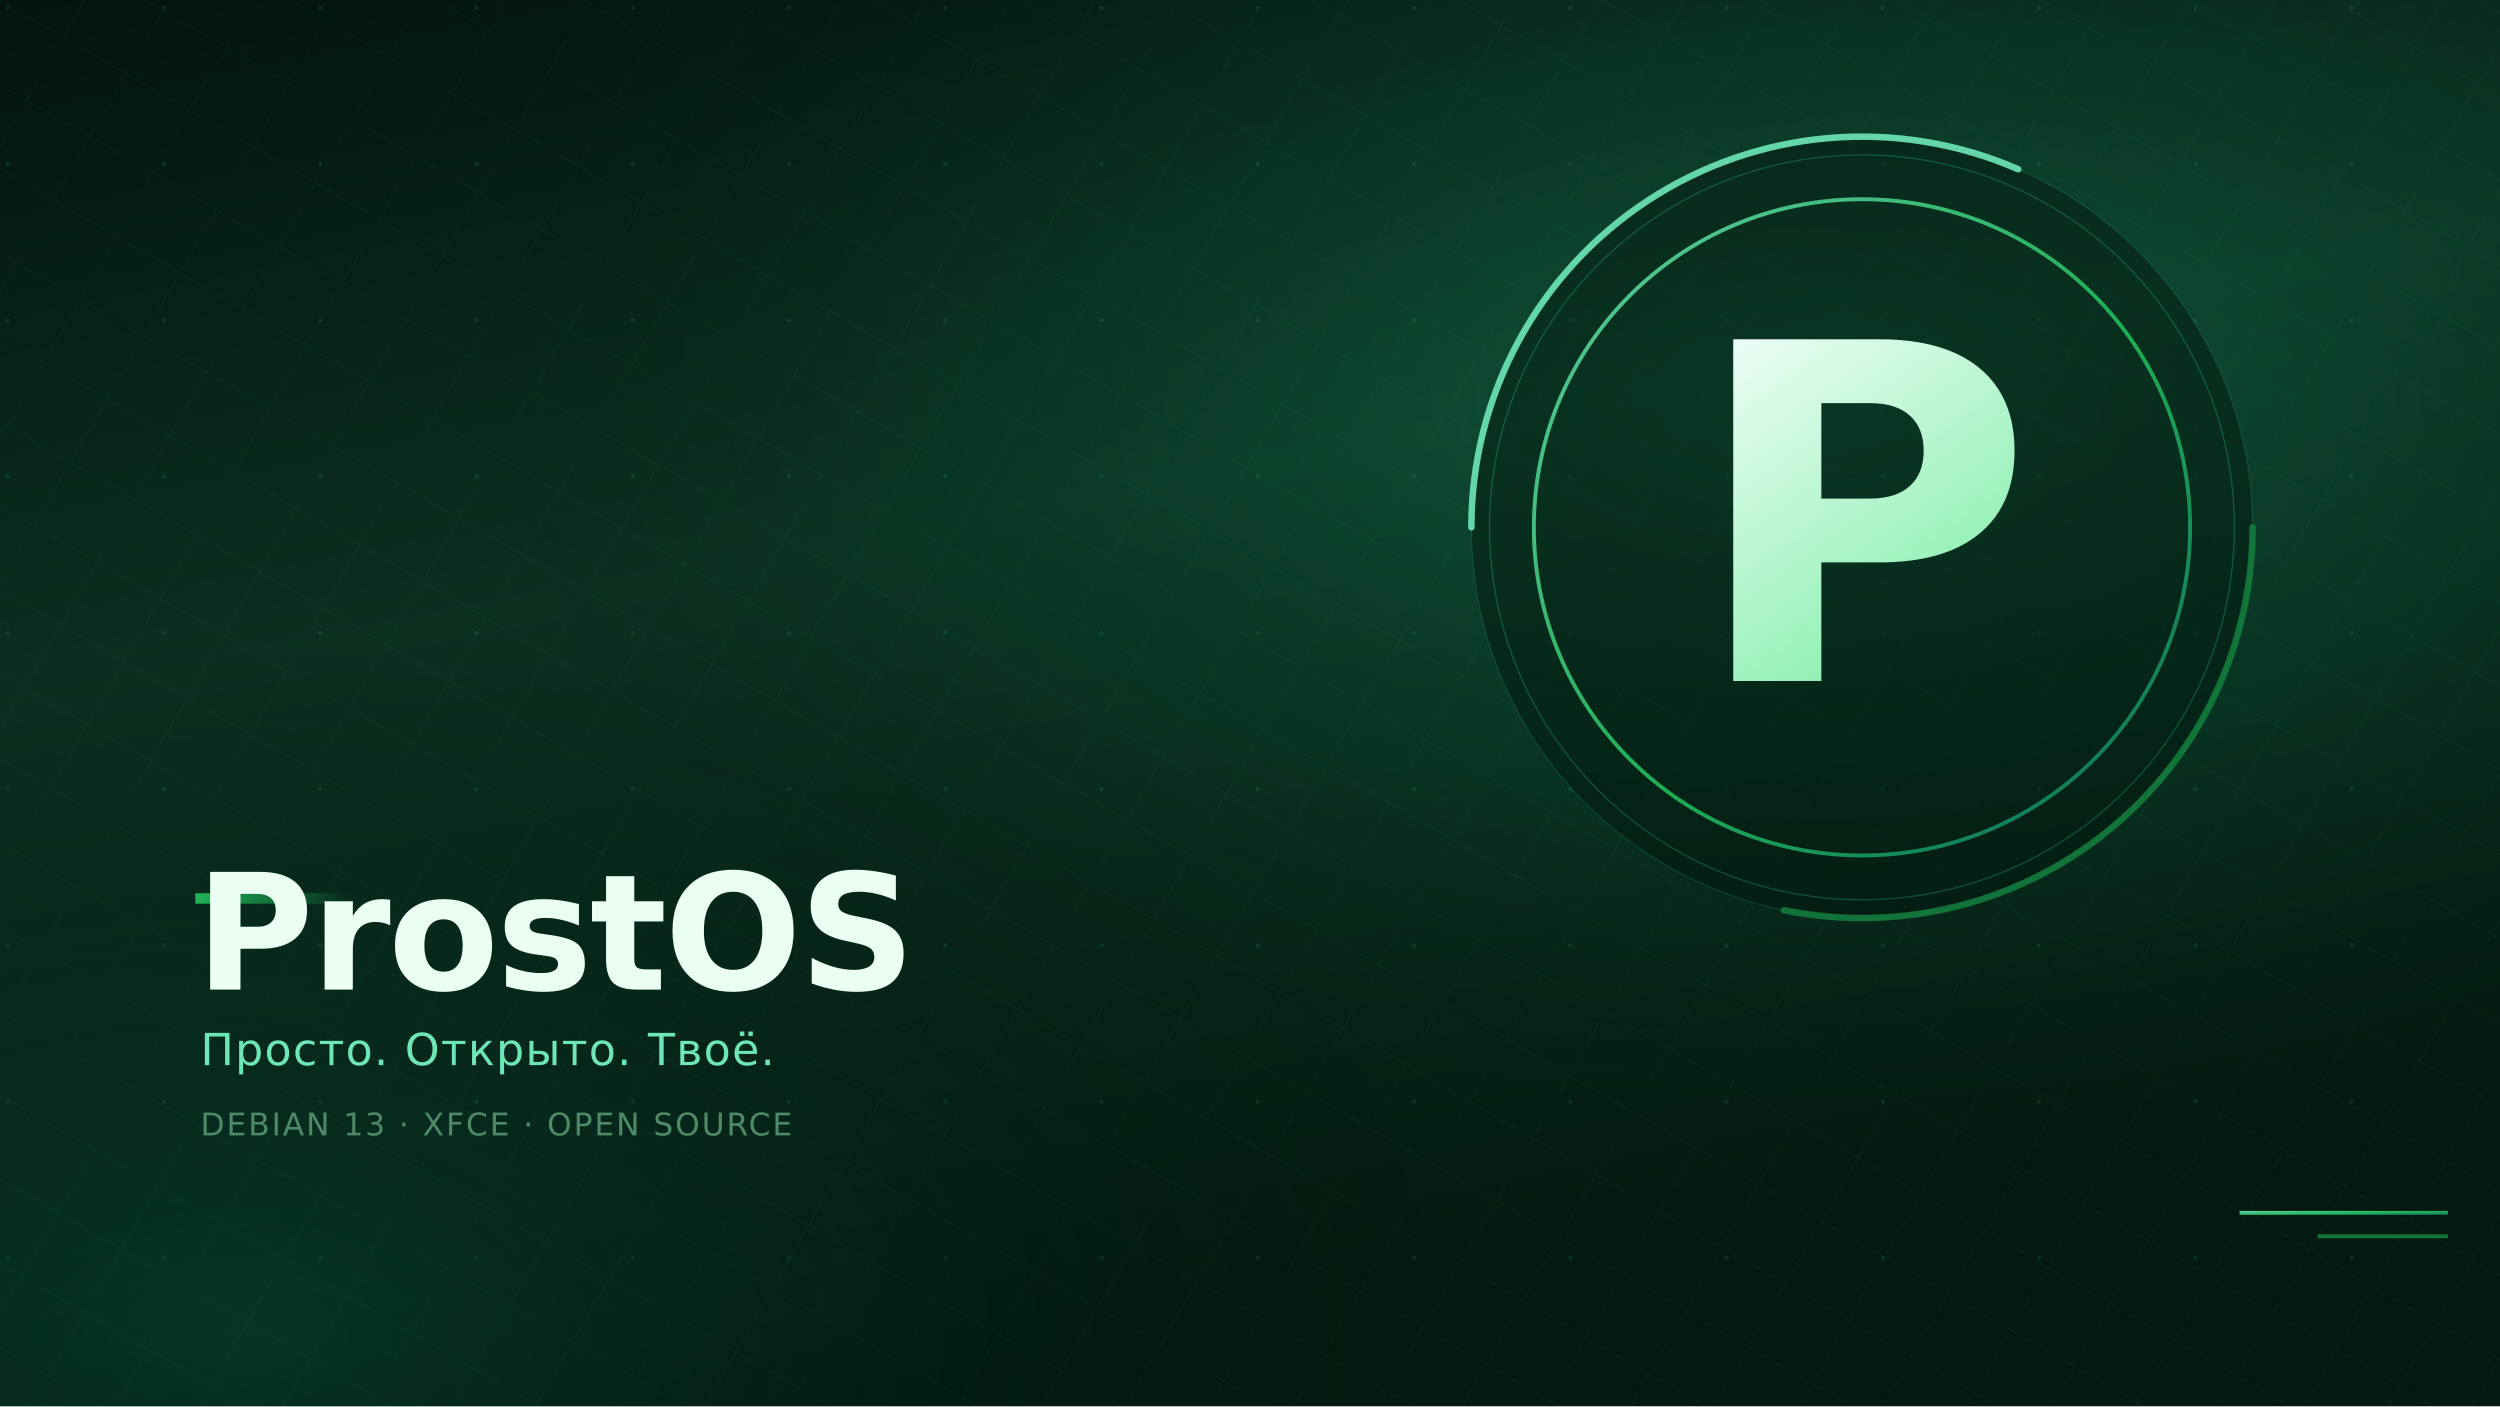
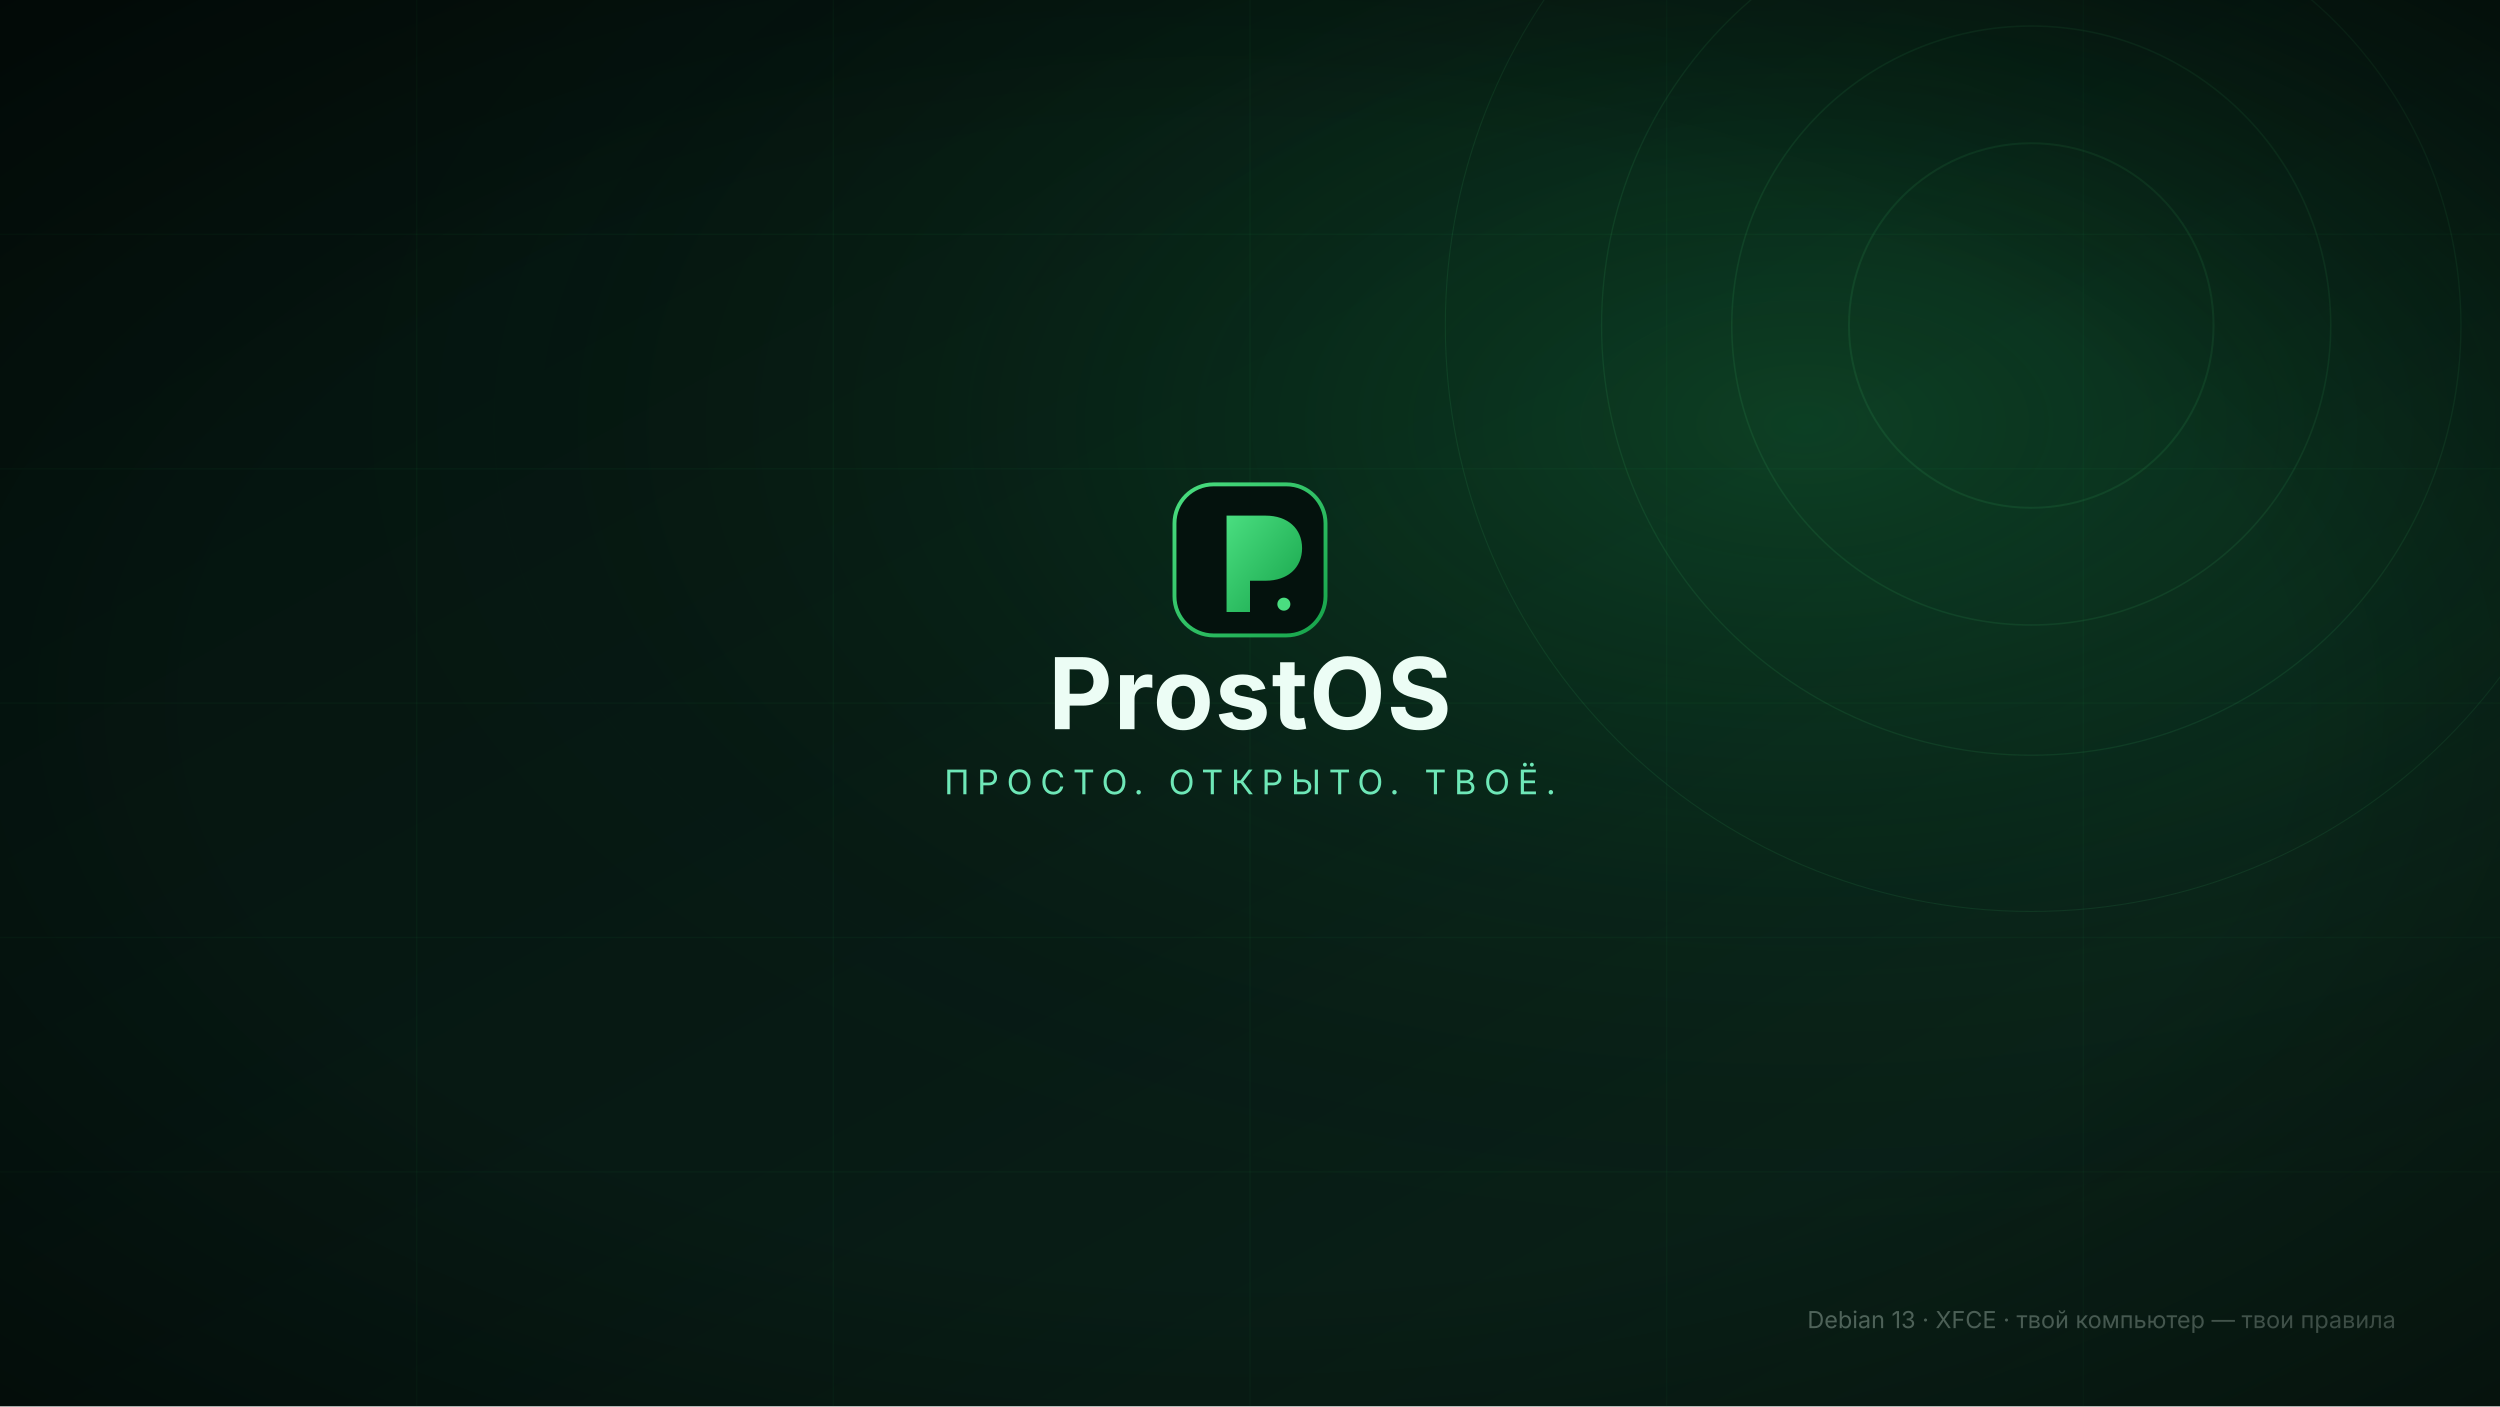
<svg xmlns="http://www.w3.org/2000/svg" width="1920" height="1080" viewBox="0 0 1920 1080" preserveAspectRatio="xMidYMid slice">
  <defs>
-     <linearGradient id="bg" x1="0" y1="0" x2="0.35" y2="1">
-       <stop offset="0%" stop-color="#03140d" />
-       <stop offset="45%" stop-color="#0a3020" />
-       <stop offset="100%" stop-color="#041a10" />
+     <linearGradient id="bg" x1="0" y1="0" x2="1" y2="1">
+       <stop offset="0" stop-color="#04120d" />
+       <stop offset="0.55" stop-color="#071a14" />
+       <stop offset="1" stop-color="#0b2419" />
    </linearGradient>
-     <radialGradient id="glow" cx="0.72" cy="0.28" r="0.55">
-       <stop offset="0%" stop-color="#34d399" stop-opacity="0.22" />
-       <stop offset="60%" stop-color="#10b981" stop-opacity="0.06" />
-       <stop offset="100%" stop-color="#000000" stop-opacity="0" />
+     <radialGradient id="glow" cx="0.72" cy="0.30" r="0.62">
+       <stop offset="0" stop-color="#22c55e" stop-opacity="0.22" />
+       <stop offset="0.55" stop-color="#16a34a" stop-opacity="0.06" />
+       <stop offset="1" stop-color="#04120d" stop-opacity="0" />
    </radialGradient>
-     <radialGradient id="glow2" cx="0.1" cy="0.95" r="0.5">
-       <stop offset="0%" stop-color="#065f46" stop-opacity="0.35" />
-       <stop offset="100%" stop-color="#000000" stop-opacity="0" />
+     <linearGradient id="mark" x1="0" y1="0" x2="1" y2="1">
+       <stop offset="0" stop-color="#4ade80" />
+       <stop offset="1" stop-color="#16a34a" />
+     </linearGradient>
+     <radialGradient id="vignette" cx="0.5" cy="0.5" r="0.75">
+       <stop offset="0.55" stop-color="#000000" stop-opacity="0" />
+       <stop offset="1" stop-color="#000000" stop-opacity="0.55" />
    </radialGradient>
-     <linearGradient id="ring" x1="0" y1="0" x2="1" y2="1">
-       <stop offset="0%" stop-color="#6ee7b7" />
-       <stop offset="55%" stop-color="#22c55e" />
-       <stop offset="100%" stop-color="#0f766e" />
-     </linearGradient>
-     <linearGradient id="letter" x1="0" y1="0" x2="0.6" y2="1">
-       <stop offset="0%" stop-color="#ecfdf5" />
-       <stop offset="100%" stop-color="#86efac" />
-     </linearGradient>
-     <linearGradient id="line" x1="0" y1="0" x2="1" y2="0">
-       <stop offset="0%" stop-color="#22c55e" stop-opacity="0.9" />
-       <stop offset="100%" stop-color="#22c55e" stop-opacity="0" />
-     </linearGradient>
-     <pattern id="grid" width="56" height="56" patternUnits="userSpaceOnUse" patternTransform="rotate(30)">
-       <path d="M0 0 H56" stroke="#34d399" stroke-opacity="0.07" stroke-width="1" />
-       <path d="M0 0 V56" stroke="#34d399" stroke-opacity="0.07" stroke-width="1" />
-     </pattern>
-     <pattern id="dots" width="120" height="120" patternUnits="userSpaceOnUse">
-       <circle cx="6" cy="6" r="1.6" fill="#4ade80" fill-opacity="0.13" />
-     </pattern>
  </defs>
  <rect width="1920" height="1080" fill="url(#bg)" />
-   <rect width="1920" height="1080" fill="url(#grid)" />
-   <rect width="1920" height="1080" fill="url(#dots)" />
  <rect width="1920" height="1080" fill="url(#glow)" />
-   <rect width="1920" height="1080" fill="url(#glow2)" />
-   <g transform="translate(1430 405)">
-     <circle r="300" fill="#02120b" fill-opacity="0.45" />
-     <circle r="252" fill="none" stroke="url(#ring)" stroke-width="3" stroke-opacity="0.85" />
-     <circle r="286" fill="none" stroke="#34d399" stroke-width="1" stroke-opacity="0.28" />
-     <circle r="300" fill="none" stroke="#34d399" stroke-width="1" stroke-opacity="0.16" />
-     <path d="M -300 0 A 300 300 0 0 1 120 -275" fill="none" stroke="#6ee7b7" stroke-width="5" stroke-opacity="0.9" stroke-linecap="round" />
-     <path d="M 300 0 A 300 300 0 0 1 -60 294" fill="none" stroke="#15803d" stroke-width="5" stroke-opacity="0.85" stroke-linecap="round" />
-     <text x="0" y="118" text-anchor="middle" font-family="DejaVu Sans, Noto Sans, sans-serif" font-size="360" font-weight="bold" fill="url(#letter)">P</text>
+   <g stroke="#22c55e" stroke-opacity="0.05" stroke-width="1">
+     <path d="M0 180H1920M0 360H1920M0 540H1920M0 720H1920M0 900H1920" />
+     <path d="M320 0V1080M640 0V1080M960 0V1080M1280 0V1080M1600 0V1080" />
  </g>
-   <g transform="translate(150 760)">
-     <rect x="0" y="-74" width="118" height="8" fill="url(#line)" />
-     <text x="0" y="0" font-family="DejaVu Sans, Noto Sans, sans-serif" font-size="124" font-weight="bold" fill="#eafff2" letter-spacing="-2">ProstOS</text>
-     <text x="4" y="58" font-family="DejaVu Sans, Noto Sans, sans-serif" font-size="34" fill="#6ee7b7" letter-spacing="1">Просто. Открыто. Твоё.</text>
-     <text x="4" y="112" font-family="DejaVu Sans, Noto Sans, sans-serif" font-size="24" fill="#4f8a68" letter-spacing="1.5">DEBIAN 13 · XFCE · OPEN SOURCE</text>
+   <g fill="none" stroke="#4ade80" stroke-opacity="0.10">
+     <circle cx="1560" cy="250" r="140" stroke-width="1.5" />
+     <circle cx="1560" cy="250" r="230" stroke-width="1.2" />
+     <circle cx="1560" cy="250" r="330" stroke-width="1" />
+     <circle cx="1560" cy="250" r="450" stroke-width="0.8" />
  </g>
-   <g opacity="0.9">
-     <rect x="1720" y="930" width="160" height="3" fill="url(#ring)" />
-     <rect x="1780" y="948" width="100" height="3" fill="#15803d" />
+   <g transform="translate(960 430)">
+     <rect x="-58" y="-58" width="116" height="116" rx="30" fill="#04120d" stroke="url(#mark)" stroke-width="3" />
+     <path d="M-18 -34h30c17 0 28 10 28 25s-11 25-28 25h-12v24h-18z" fill="url(#mark)" />
+     <circle cx="26" cy="34" r="5" fill="#4ade80" />
  </g>
+   <text x="960" y="560" text-anchor="middle" font-family="Inter, Noto Sans, sans-serif" font-size="76" font-weight="700" fill="#ecfdf5" letter-spacing="1">ProstOS</text>
+   <text x="960" y="610" text-anchor="middle" font-family="Inter, Noto Sans, sans-serif" font-size="26" font-weight="400" fill="#6ee7b7" letter-spacing="6">ПРОСТО. ОТКРЫТО. ТВОЁ.</text>
+   <g opacity="0.55">
+     <text x="1840" y="1020" text-anchor="end" font-family="Inter, Noto Sans, sans-serif" font-size="18" fill="#9fb8ac">Debian 13 · XFCE · твой компьютер — твои правила</text>
+   </g>
+   <rect width="1920" height="1080" fill="url(#vignette)" />
</svg>
